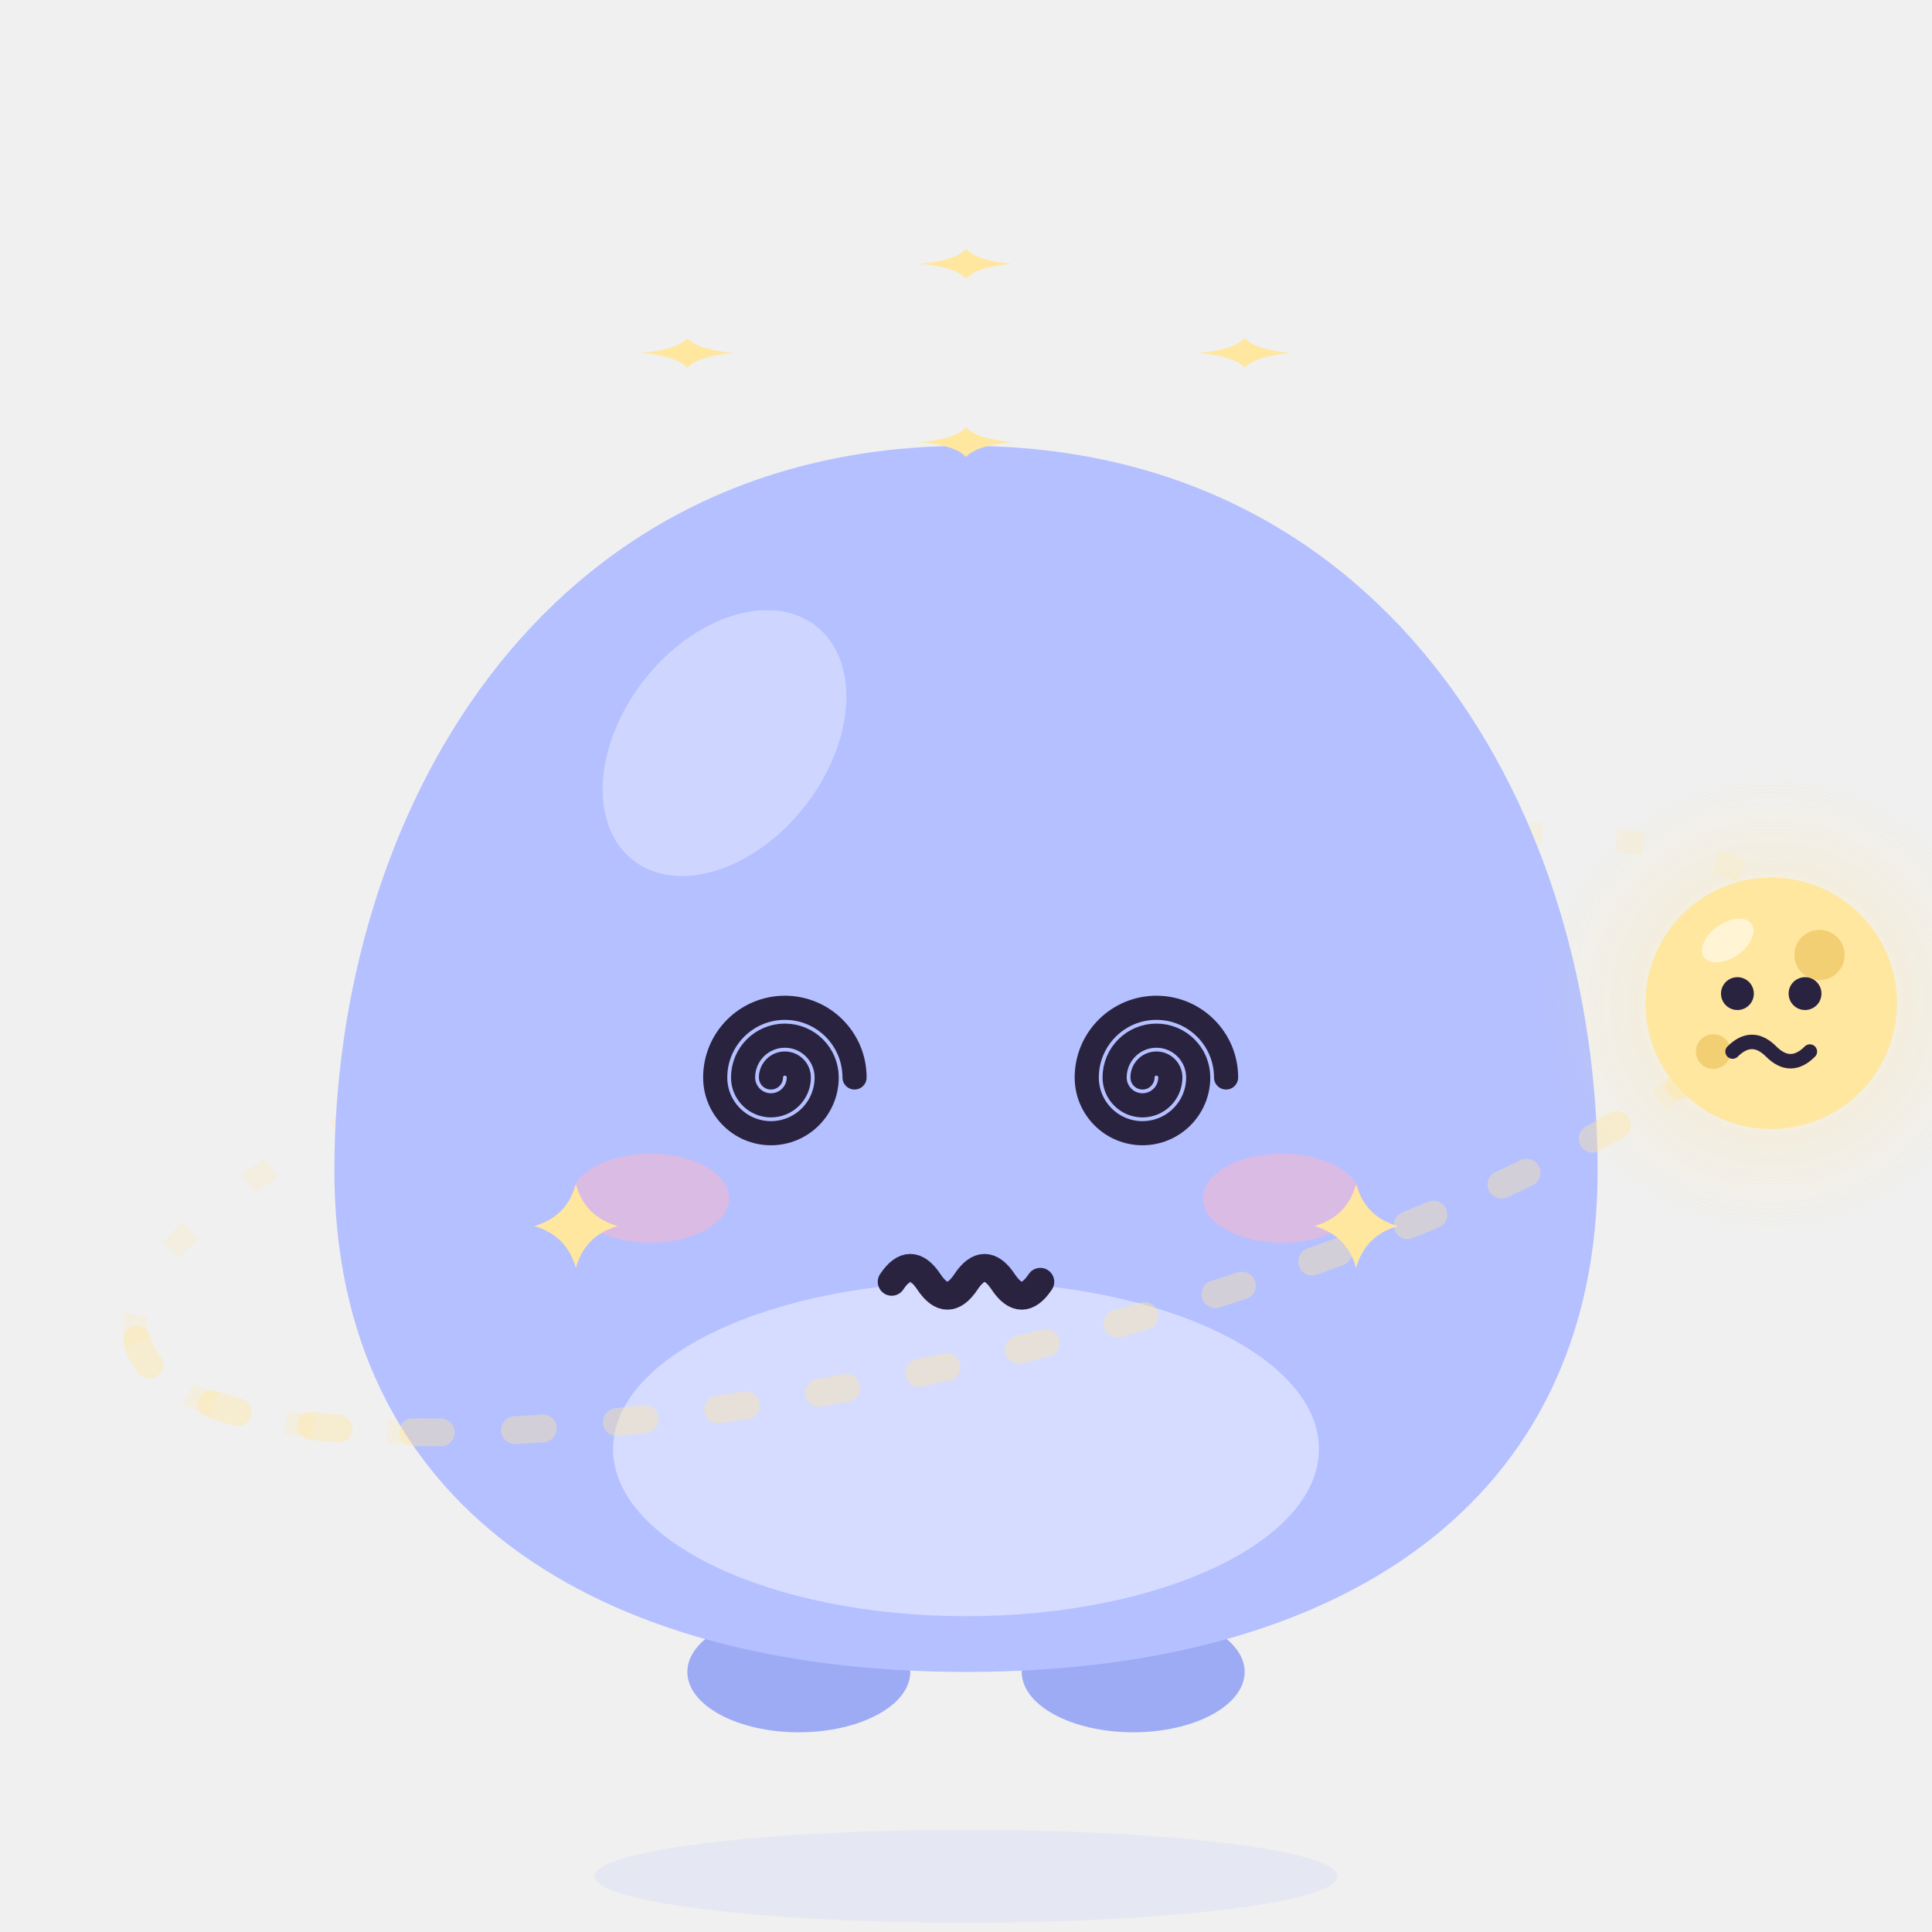
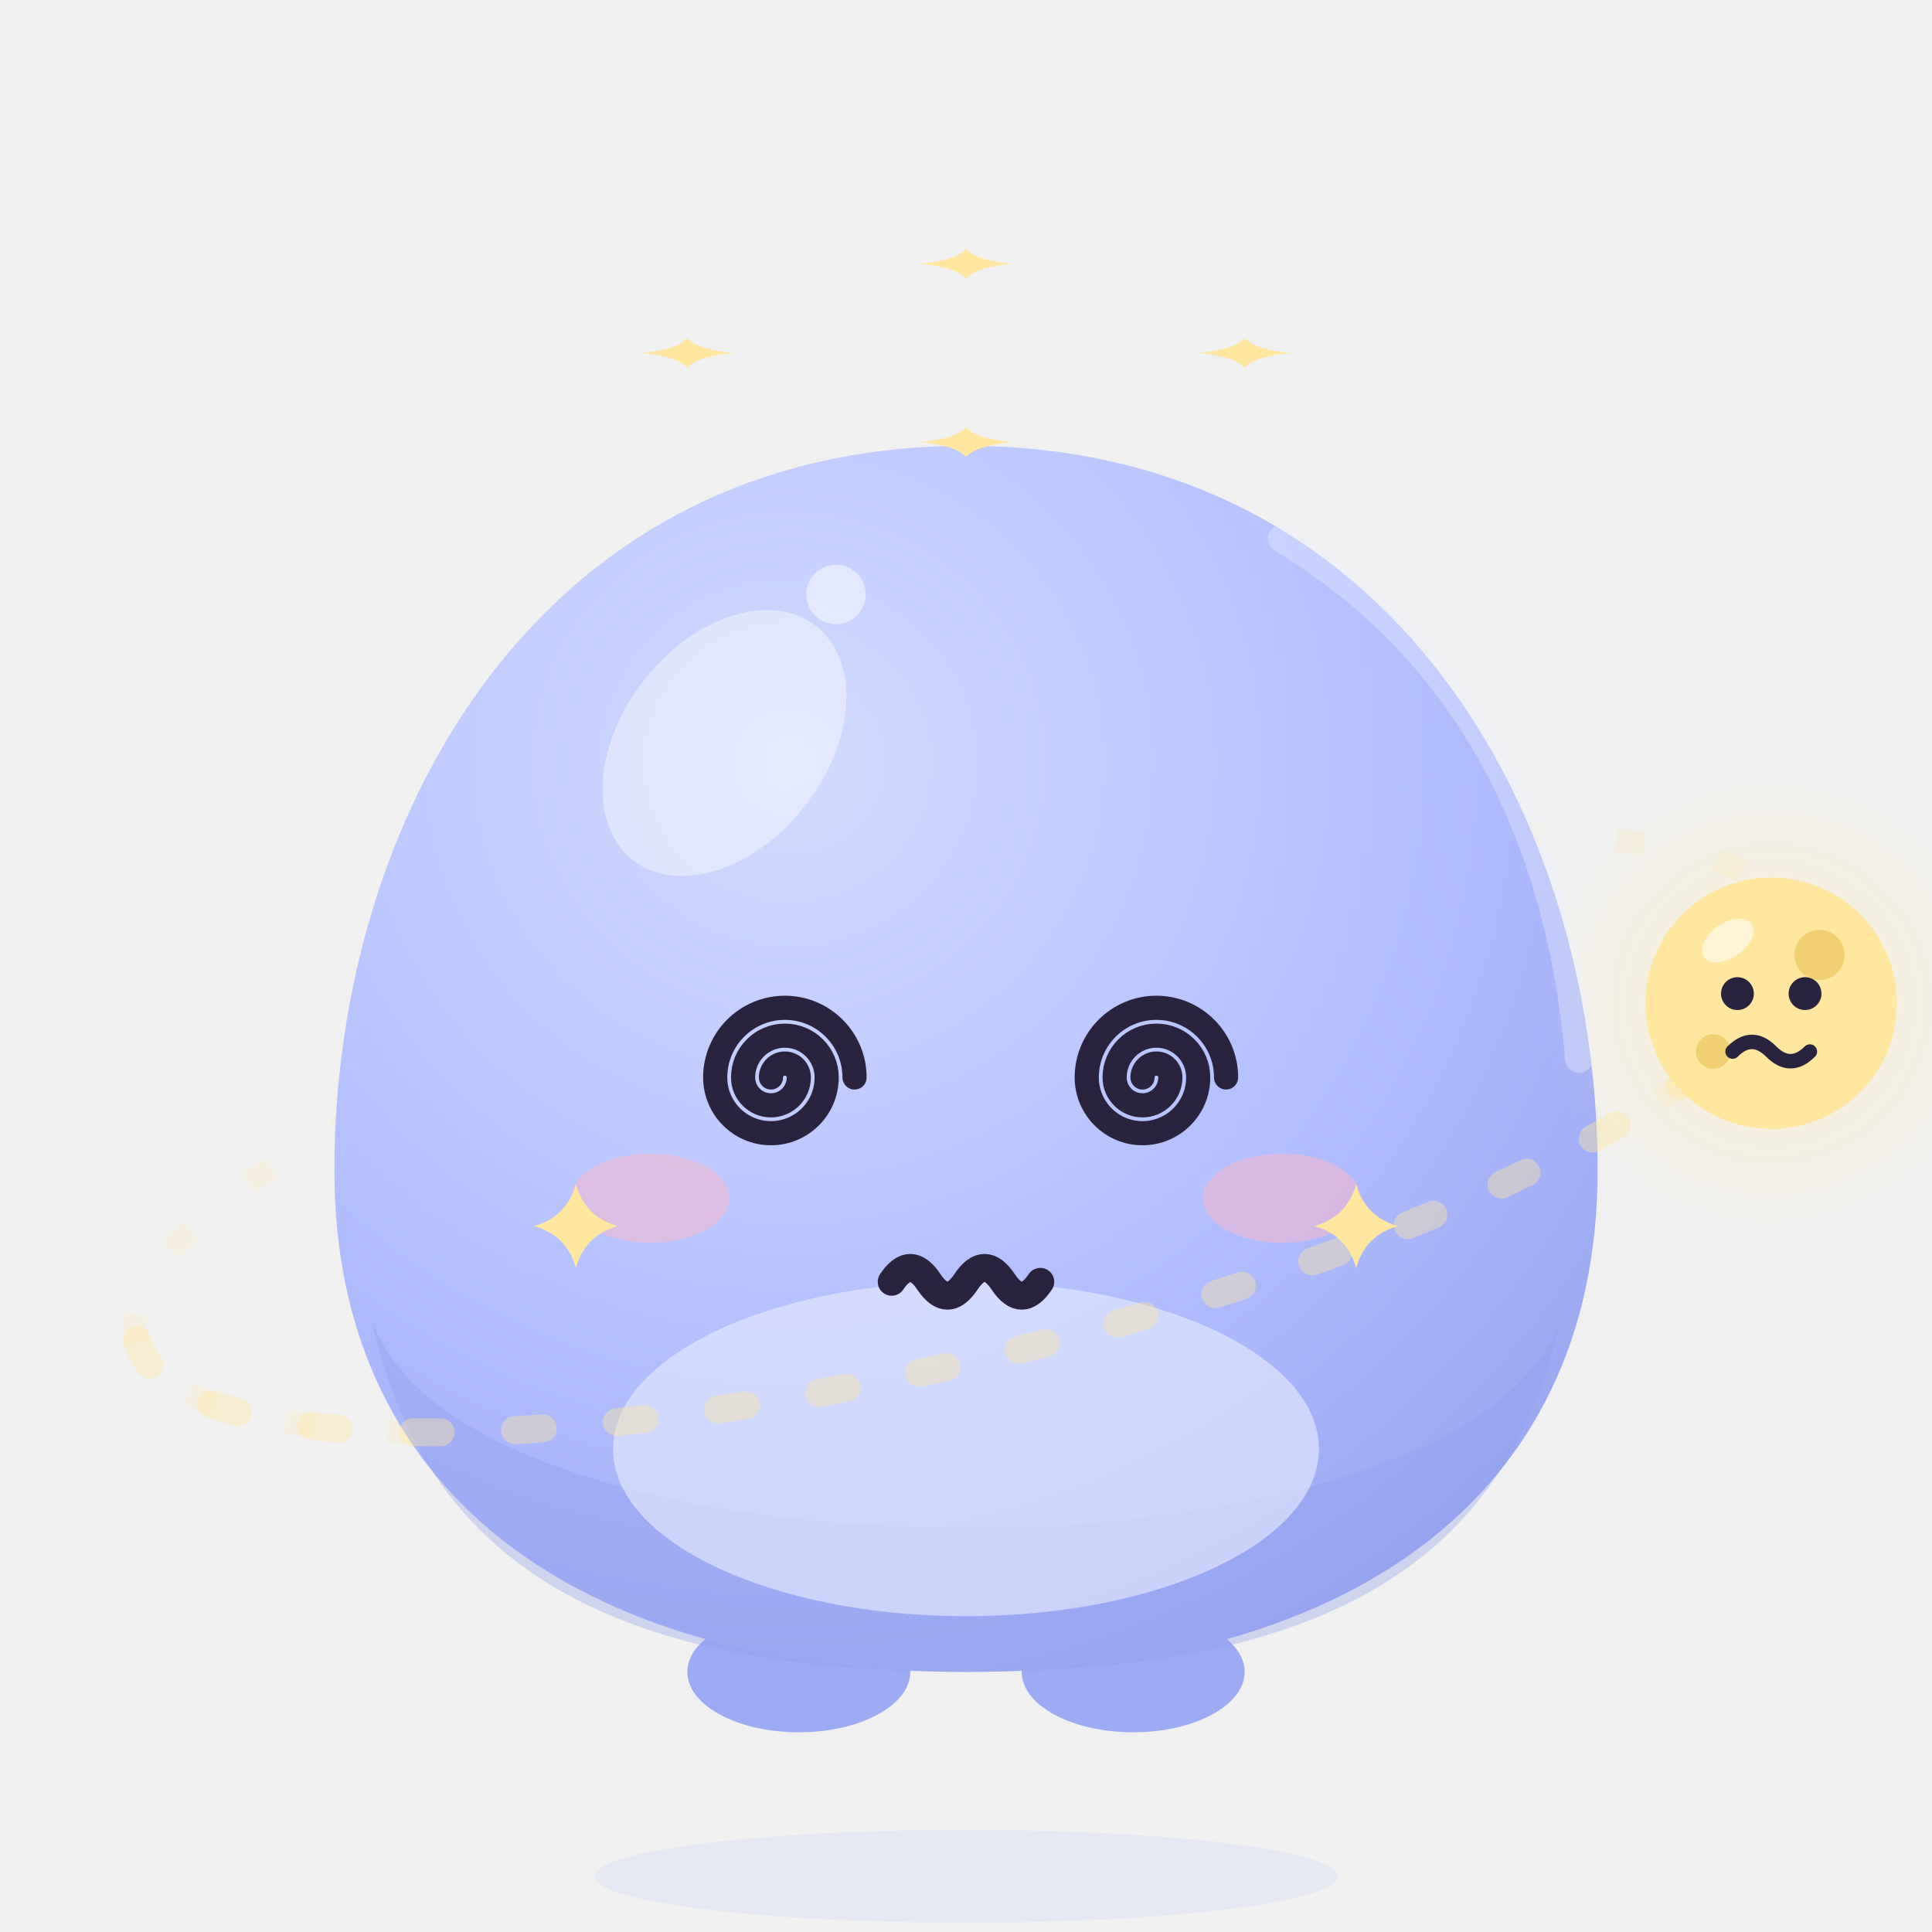
<svg xmlns="http://www.w3.org/2000/svg" width="416" height="416" viewBox="-4 24 208 208" role="img" aria-label="NIMI — dizzy" style="overflow: visible">
  <defs>
    <radialGradient id="mg37">
      <stop offset="0" stop-color="#FFE7A0" stop-opacity=".55" />
      <stop offset="1" stop-color="#FFE7A0" stop-opacity="0" />
+     </radialGradient>
+     <radialGradient id="mg37b" cx=".36" cy=".26" r=".85">
+       <stop offset="0" stop-color="#D3DBFF" />
+       <stop offset=".55" stop-color="#B4C0FF" />
+       <stop offset="1" stop-color="#97A5F0" />
    </radialGradient>
  </defs>
  <g transform="translate(100 226)">
    <g>
      <ellipse cx="0" cy="0" rx="40" ry="5" fill="#B4C0FF" opacity="0.18" />
    </g>
  </g>
  <g>
    <g>
      <g transform="rotate(-14 100 146)">
        <ellipse cx="100" cy="146" rx="92" ry="24" fill="none" stroke="#FFE7A0" stroke-width="2.5" opacity=".2" stroke-dasharray="3 8" />
      </g>
      <g transform="rotate(-14 100 146)">
        <g transform="translate(100 146)" opacity="0.82">
          <g transform="translate(87.5 7.4) scale(1.040)">
            <g transform="rotate(14)">
              <circle opacity=".5" cx="0" cy="0" r="24" fill="url(#mg37)" />
              <g>
                <circle cx="0" cy="0" r="13" fill="#FFE7A0" />
                <circle cx="5.0" cy="-5.0" r="2.6" fill="#F2CF73" />
                <circle cx="-6.0" cy="5.0" r="1.8" fill="#F2CF73" />
                <ellipse cx="-4.5" cy="-6.5" rx="3.0" ry="1.8" transform="rotate(-35 -4.5 -6.5)" fill="#fff" opacity=".55" />
                <circle cx="-3.5" cy="-1.0" r="1.7" fill="#2A2340" />
                <circle cx="3.5" cy="-1.0" r="1.7" fill="#2A2340" />
                <path d="M-4.0 5.0 q2.0 -2.0 4.0 0 t4.0 0" stroke="#2A2340" stroke-width="1.5" fill="none" stroke-linecap="round" />
              </g>
            </g>
          </g>
        </g>
      </g>
    </g>
    <g>
      <g>
        <ellipse cx="82" cy="204" rx="12" ry="6.5" fill="#9DABF5" />
      </g>
      <g>
        <ellipse cx="118" cy="204" rx="12" ry="6.5" fill="#9DABF5" />
      </g>
-       <path d="M100 72 C146 72 168 112 168 150 C168 186 140 204 100 204 C60 204 32 186 32 150 C32 112 54 72 100 72 Z" fill="#B4C0FF" />
-       <ellipse cx="74" cy="104" rx="11" ry="16" transform="rotate(38 74 104)" fill="#fff" opacity=".35" />
-       <ellipse cx="100" cy="180" rx="38" ry="18" fill="#E3E8FF" opacity=".7" />
+       <path d="M100 72 C146 72 168 112 168 150 C168 186 140 204 100 204 C60 204 32 186 32 150 C32 112 54 72 100 72 Z" fill="url(#mg37b)" />
+       <path d="M36 166 C46 196 154 196 164 166 C158 194 136 204 100 204 C64 204 42 194 36 166 Z" fill="#8F9DEC" opacity=".35" />
+       <path d="M134 82 C154 94 164 114 166 138" fill="none" stroke="#EEF1FF" stroke-width="3" stroke-linecap="round" opacity=".35" />
+       <ellipse cx="74" cy="104" rx="11" ry="16" transform="rotate(38 74 104)" fill="#fff" opacity=".42" />
+       <circle cx="86" cy="88" r="3.2" fill="#fff" opacity=".5" />
+       <ellipse cx="100" cy="180" rx="38" ry="18" fill="#E3E8FF" opacity=".66" />
      <g>
        <g>
          <ellipse cx="66" cy="153" rx="8.5" ry="4.8" fill="#FFB6C9" opacity=".5" />
          <ellipse cx="134" cy="153" rx="8.5" ry="4.8" fill="#FFB6C9" opacity=".5" />
        </g>
        <path d="M58 151.5 Q58.99 155.01 62.5 156 Q58.99 156.99 58 160.5 Q57.01 156.99 53.5 156 Q57.01 155.01 58 151.5 Z" fill="#FFE7A0" />
        <path d="M142 151.5 Q142.99 155.01 146.5 156 Q142.99 156.99 142 160.5 Q141.01 156.99 137.5 156 Q141.01 155.01 142 151.5 Z" fill="#FFE7A0" />
        <g>
          <g>
-             <path d="M80 140 m-1 0 a1.5 1.5 0 1 1 3 0 a3 3 0 1 1 -6 0 a4.5 4.5 0 1 1 9 0 a6 6 0 1 1 -12 0 a7.5 7.5 0 1 1 15 0" fill="none" stroke="#2A2340" stroke-width="2.6" stroke-linecap="round" />
-           </g>
-           <g>
-             <path d="M120 140 m-1 0 a1.5 1.5 0 1 1 3 0 a3 3 0 1 1 -6 0 a4.5 4.5 0 1 1 9 0 a6 6 0 1 1 -12 0 a7.5 7.5 0 1 1 15 0" fill="none" stroke="#2A2340" stroke-width="2.6" stroke-linecap="round" />
+             <g>
+               <path d="M80 140 m-1 0 a1.5 1.5 0 1 1 3 0 a3 3 0 1 1 -6 0 a4.5 4.5 0 1 1 9 0 a6 6 0 1 1 -12 0 a7.5 7.5 0 1 1 15 0" fill="none" stroke="#2A2340" stroke-width="2.6" stroke-linecap="round" />
+             </g>
+             <g>
+               <path d="M120 140 m-1 0 a1.5 1.5 0 1 1 3 0 a3 3 0 1 1 -6 0 a4.5 4.5 0 1 1 9 0 a6 6 0 1 1 -12 0 a7.5 7.5 0 1 1 15 0" fill="none" stroke="#2A2340" stroke-width="2.6" stroke-linecap="round" />
+             </g>
          </g>
        </g>
-         <path d="M92 162 q2 -3 4 0 t4 0 t4 0 t4 0" fill="none" stroke="#2A2340" stroke-width="3" stroke-linecap="round" />
+         <g>
+           <path d="M92 162 q2 -3 4 0 t4 0 t4 0 t4 0" fill="none" stroke="#2A2340" stroke-width="3" stroke-linecap="round" />
+         </g>
      </g>
    </g>
    <g>
      <g transform="rotate(-14 100 146)">
        <path d="M8 146 A92 24 0 0 0 192 146" fill="none" stroke="#FFE7A0" stroke-width="3" opacity=".4" stroke-linecap="round" stroke-dasharray="3 8" />
      </g>
      <g transform="rotate(-14 100 146)">
        <g transform="translate(100 146)" opacity="1.00">
          <g opacity="1">
            <g transform="translate(87.5 7.4) scale(1.040)">
              <g transform="rotate(14)">
                <circle opacity=".5" cx="0" cy="0" r="24" fill="url(#mg37)" />
                <g>
                  <circle cx="0" cy="0" r="13" fill="#FFE7A0" />
                  <circle cx="5.0" cy="-5.0" r="2.6" fill="#F2CF73" />
                  <circle cx="-6.0" cy="5.0" r="1.8" fill="#F2CF73" />
                  <ellipse cx="-4.5" cy="-6.5" rx="3.0" ry="1.8" transform="rotate(-35 -4.5 -6.5)" fill="#fff" opacity=".55" />
                  <circle cx="-3.5" cy="-1.0" r="1.7" fill="#2A2340" />
                  <circle cx="3.5" cy="-1.0" r="1.7" fill="#2A2340" />
                  <path d="M-4.0 5.0 q2.0 -2.0 4.0 0 t4.0 0" stroke="#2A2340" stroke-width="1.5" fill="none" stroke-linecap="round" />
                </g>
              </g>
            </g>
          </g>
        </g>
      </g>
    </g>
    <g transform="translate(100 62) scale(1 .32)">
      <g>
        <path d="M30.0 -5.0 Q31.1 -1.1 35.0 0.0 Q31.1 1.1 30.0 5.0 Q28.9 1.1 25.0 0.0 Q28.9 -1.1 30.0 -5.0 Z" fill="#FFE7A0" />
        <path d="M1.83697019872103e-15 25.0 Q1.1 28.9 5 30.0 Q1.1 31.1 1.83697019872103e-15 35.0 Q-1.1 31.1 -5 30.0 Q-1.1 28.9 1.83697019872103e-15 25.0 Z" fill="#FFE7A0" />
        <path d="M-30.0 -5 Q-28.9 -1.1 -25.0 3.67394039744206e-15 Q-28.9 1.1 -30.0 5 Q-31.1 1.1 -35.0 3.67394039744206e-15 Q-31.1 -1.1 -30.0 -5 Z" fill="#FFE7A0" />
        <path d="M-5.510910596163089e-15 -35.0 Q1.1 -31.1 5 -30.0 Q1.1 -28.9 -5.510910596163089e-15 -25.0 Q-1.1 -28.9 -5 -30.0 Q-1.1 -31.1 -5.510910596163089e-15 -35.0 Z" fill="#FFE7A0" />
      </g>
    </g>
  </g>
</svg>
